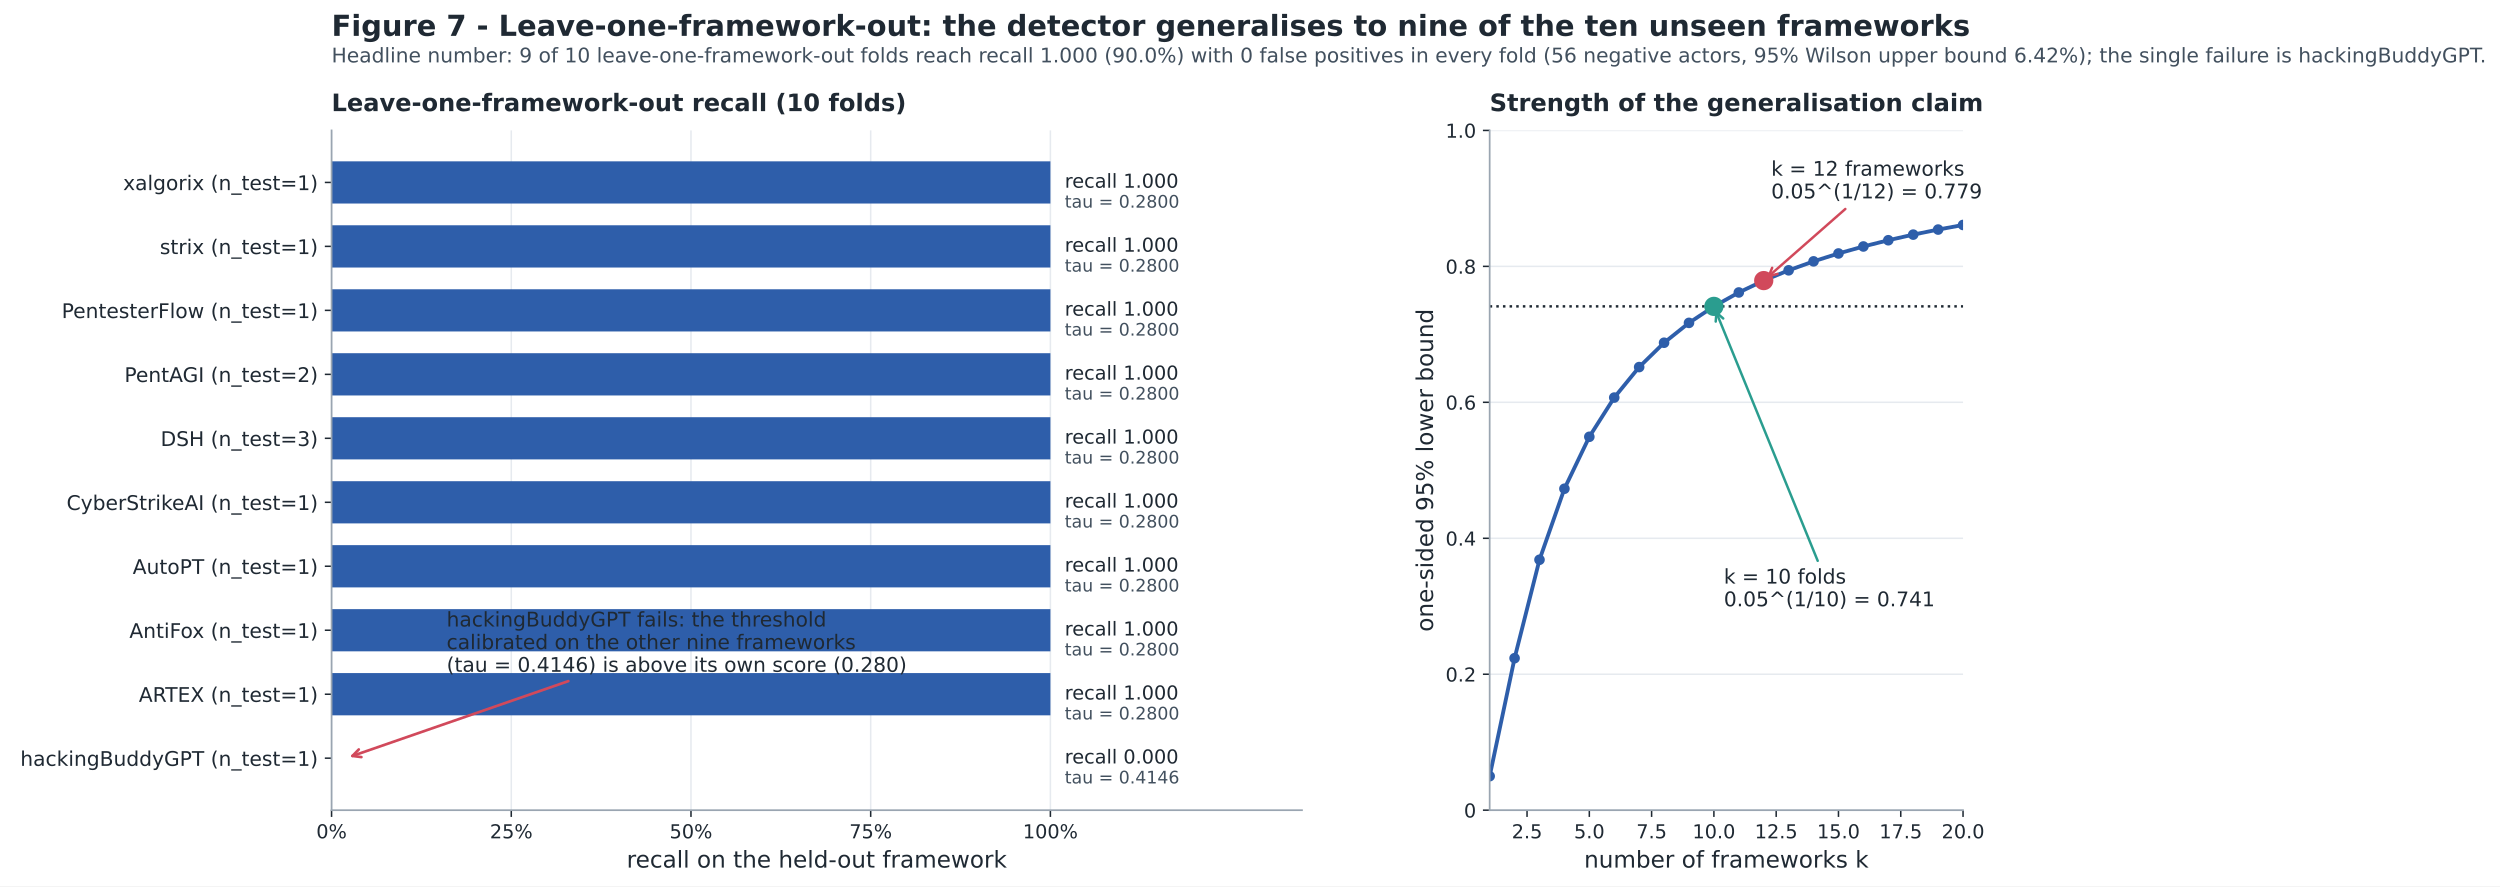
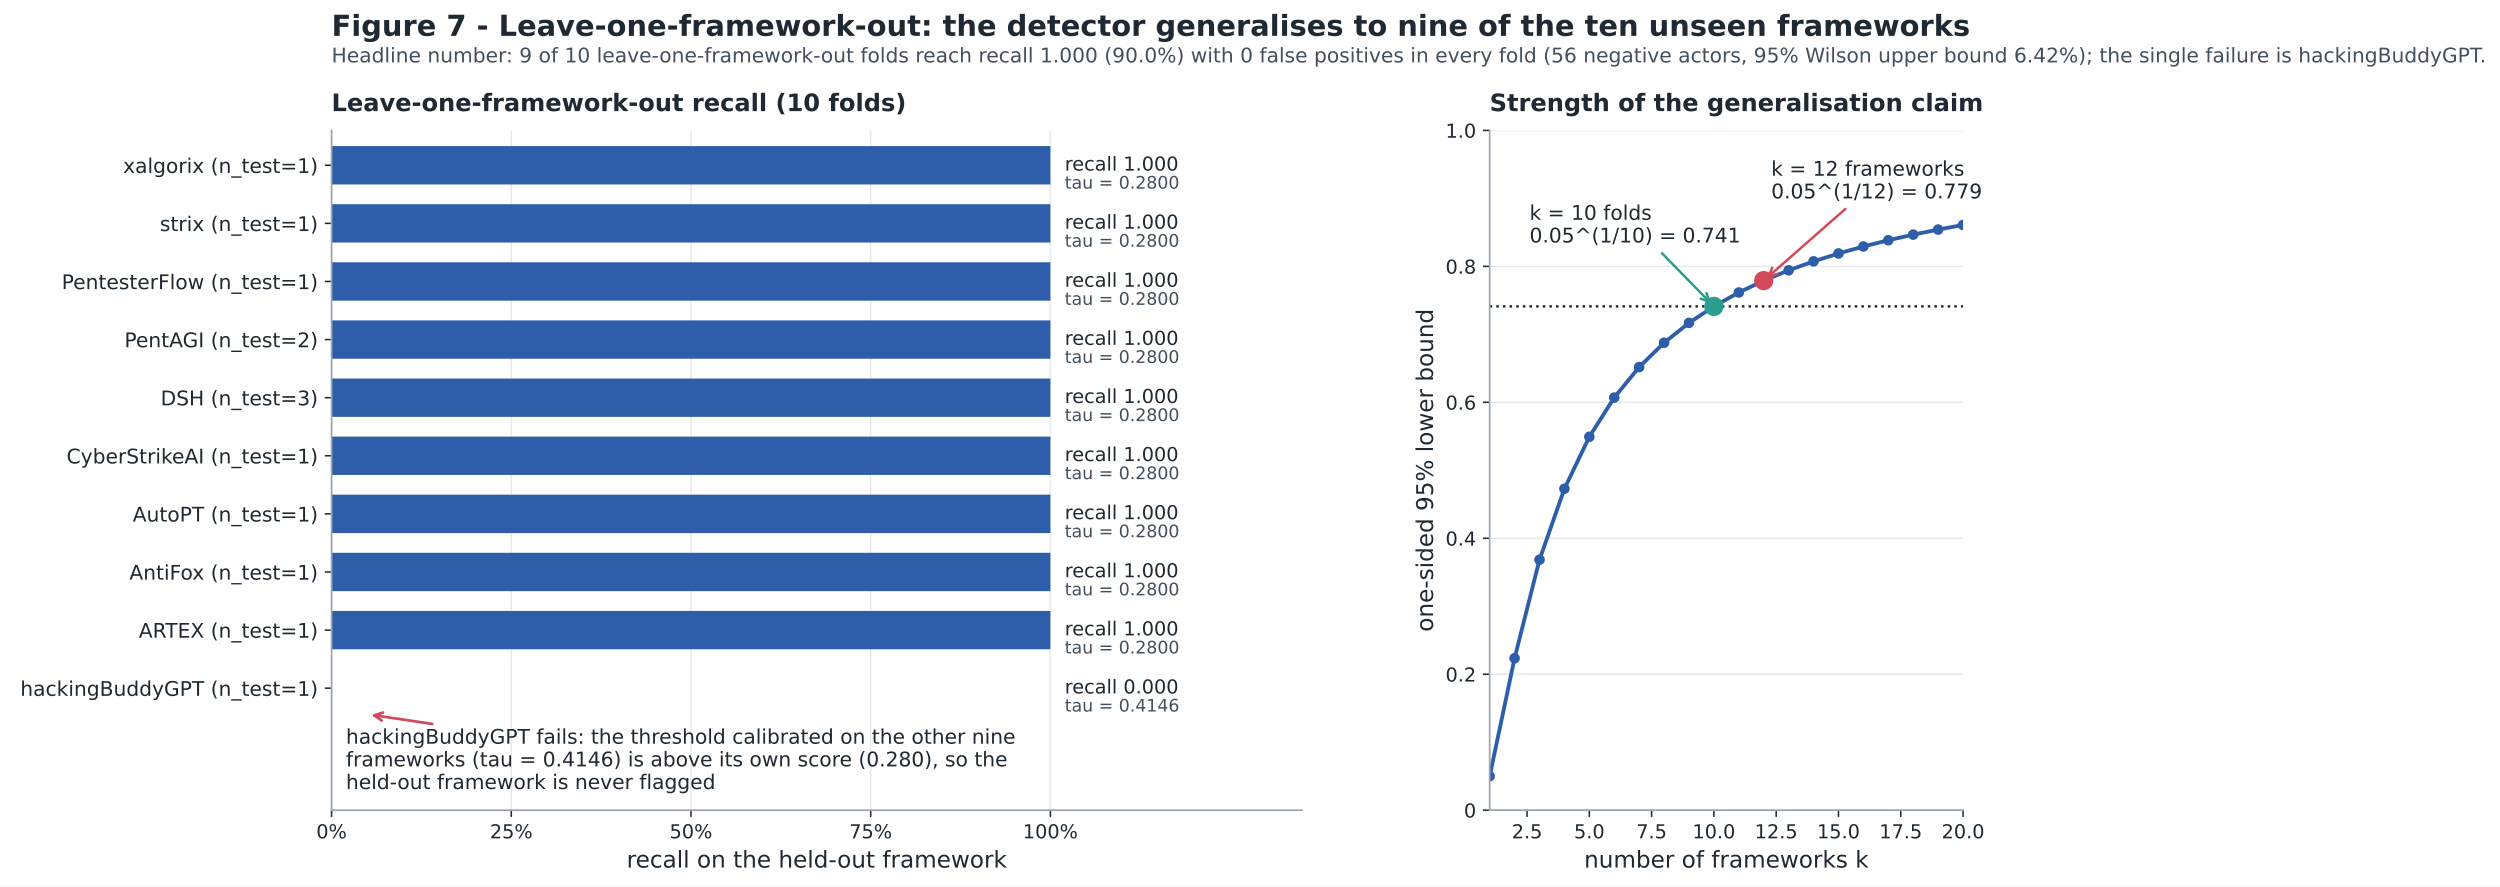
<svg xmlns="http://www.w3.org/2000/svg" xmlns:xlink="http://www.w3.org/1999/xlink" width="1297.476pt" height="459.972pt" viewBox="0 0 1297.476 459.972" version="1.1">
  <defs>
    <style type="text/css">*{stroke-linejoin: round; stroke-linecap: butt}</style>
  </defs>
  <g id="figure_1">
    <g id="patch_1">
      <path d="M 0 459.972  L 1297.476 459.972  L 1297.476 0  L 0 0  z " style="fill: #ffffff" />
    </g>
    <g id="axes_1">
      <g id="patch_2">
        <path d="M 172.079 420.48  L 675.713 420.48  L 675.713 67.68  L 172.079 67.68  z " style="fill: #ffffff" />
      </g>
      <g id="matplotlib.axis_1">
        <g id="xtick_1">
          <g id="line2d_1">
-             <path d="M 172.079 420.48  L 172.079 67.68  " clip-path="url(#p3ec1b8b5bf)" style="fill: none; stroke: #e6eaef; stroke-width: 0.8; stroke-linecap: square" />
+             <path d="M 172.079 420.48  L 172.079 67.68  " clip-path="url(#p4f3384dfcf)" style="fill: none; stroke: #e6eaef; stroke-width: 0.8; stroke-linecap: square" />
          </g>
          <g id="line2d_2">
            <defs>
-               <path id="m20773eda2f" d="M 0 0  L 0 3.5  " style="stroke: #1f2933; stroke-width: 0.8" />
+               <path id="m16e9a78584" d="M 0 0  L 0 3.5  " style="stroke: #1f2933; stroke-width: 0.8" />
            </defs>
            <g>
-               <use xlink:href="#m20773eda2f" x="172.079" y="420.48" style="fill: #1f2933; stroke: #1f2933; stroke-width: 0.8" />
+               <use xlink:href="#m16e9a78584" x="172.079" y="420.48" style="fill: #1f2933; stroke: #1f2933; stroke-width: 0.8" />
            </g>
          </g>
          <g id="text_1">
            <text style="font-size: 10px; font-family: 'DejaVu Sans'; text-anchor: middle; fill: #1f2933" x="172.079" y="435.078" transform="rotate(-0 172.079 435.0784)">0%</text>
          </g>
        </g>
        <g id="xtick_2">
          <g id="line2d_3">
-             <path d="M 265.345 420.48  L 265.345 67.68  " clip-path="url(#p3ec1b8b5bf)" style="fill: none; stroke: #e6eaef; stroke-width: 0.8; stroke-linecap: square" />
+             <path d="M 265.345 420.48  L 265.345 67.68  " clip-path="url(#p4f3384dfcf)" style="fill: none; stroke: #e6eaef; stroke-width: 0.8; stroke-linecap: square" />
          </g>
          <g id="line2d_4">
            <g>
-               <use xlink:href="#m20773eda2f" x="265.345" y="420.48" style="fill: #1f2933; stroke: #1f2933; stroke-width: 0.8" />
+               <use xlink:href="#m16e9a78584" x="265.345" y="420.48" style="fill: #1f2933; stroke: #1f2933; stroke-width: 0.8" />
            </g>
          </g>
          <g id="text_2">
            <text style="font-size: 10px; font-family: 'DejaVu Sans'; text-anchor: middle; fill: #1f2933" x="265.345" y="435.078" transform="rotate(-0 265.3446 435.0784)">25%</text>
          </g>
        </g>
        <g id="xtick_3">
          <g id="line2d_5">
-             <path d="M 358.61 420.48  L 358.61 67.68  " clip-path="url(#p3ec1b8b5bf)" style="fill: none; stroke: #e6eaef; stroke-width: 0.8; stroke-linecap: square" />
+             <path d="M 358.61 420.48  L 358.61 67.68  " clip-path="url(#p4f3384dfcf)" style="fill: none; stroke: #e6eaef; stroke-width: 0.8; stroke-linecap: square" />
          </g>
          <g id="line2d_6">
            <g>
-               <use xlink:href="#m20773eda2f" x="358.61" y="420.48" style="fill: #1f2933; stroke: #1f2933; stroke-width: 0.8" />
+               <use xlink:href="#m16e9a78584" x="358.61" y="420.48" style="fill: #1f2933; stroke: #1f2933; stroke-width: 0.8" />
            </g>
          </g>
          <g id="text_3">
            <text style="font-size: 10px; font-family: 'DejaVu Sans'; text-anchor: middle; fill: #1f2933" x="358.61" y="435.078" transform="rotate(-0 358.6102 435.0784)">50%</text>
          </g>
        </g>
        <g id="xtick_4">
          <g id="line2d_7">
-             <path d="M 451.876 420.48  L 451.876 67.68  " clip-path="url(#p3ec1b8b5bf)" style="fill: none; stroke: #e6eaef; stroke-width: 0.8; stroke-linecap: square" />
+             <path d="M 451.876 420.48  L 451.876 67.68  " clip-path="url(#p4f3384dfcf)" style="fill: none; stroke: #e6eaef; stroke-width: 0.8; stroke-linecap: square" />
          </g>
          <g id="line2d_8">
            <g>
-               <use xlink:href="#m20773eda2f" x="451.876" y="420.48" style="fill: #1f2933; stroke: #1f2933; stroke-width: 0.8" />
+               <use xlink:href="#m16e9a78584" x="451.876" y="420.48" style="fill: #1f2933; stroke: #1f2933; stroke-width: 0.8" />
            </g>
          </g>
          <g id="text_4">
            <text style="font-size: 10px; font-family: 'DejaVu Sans'; text-anchor: middle; fill: #1f2933" x="451.876" y="435.078" transform="rotate(-0 451.8759 435.0784)">75%</text>
          </g>
        </g>
        <g id="xtick_5">
          <g id="line2d_9">
-             <path d="M 545.142 420.48  L 545.142 67.68  " clip-path="url(#p3ec1b8b5bf)" style="fill: none; stroke: #e6eaef; stroke-width: 0.8; stroke-linecap: square" />
+             <path d="M 545.142 420.48  L 545.142 67.68  " clip-path="url(#p4f3384dfcf)" style="fill: none; stroke: #e6eaef; stroke-width: 0.8; stroke-linecap: square" />
          </g>
          <g id="line2d_10">
            <g>
-               <use xlink:href="#m20773eda2f" x="545.142" y="420.48" style="fill: #1f2933; stroke: #1f2933; stroke-width: 0.8" />
+               <use xlink:href="#m16e9a78584" x="545.142" y="420.48" style="fill: #1f2933; stroke: #1f2933; stroke-width: 0.8" />
            </g>
          </g>
          <g id="text_5">
            <text style="font-size: 10px; font-family: 'DejaVu Sans'; text-anchor: middle; fill: #1f2933" x="545.142" y="435.078" transform="rotate(-0 545.1415 435.0784)">100%</text>
          </g>
        </g>
        <g id="text_6">
          <text style="font-size: 12px; font-family: 'DejaVu Sans'; text-anchor: middle; fill: #1f2933" x="423.896" y="450.276" transform="rotate(-0 423.8962 450.2763)">recall on the held-out framework</text>
        </g>
      </g>
      <g id="matplotlib.axis_2">
        <g id="ytick_1">
          <g id="line2d_11">
            <defs>
-               <path id="mae032083f0" d="M 0 0  L -3.5 0  " style="stroke: #1f2933; stroke-width: 0.8" />
+               <path id="m1e8a3c9c2c" d="M 0 0  L -3.5 0  " style="stroke: #1f2933; stroke-width: 0.8" />
            </defs>
            <g>
-               <use xlink:href="#mae032083f0" x="172.079" y="393.487" style="fill: #1f2933; stroke: #1f2933; stroke-width: 0.8" />
+               <use xlink:href="#m1e8a3c9c2c" x="172.079" y="357.157" style="fill: #1f2933; stroke: #1f2933; stroke-width: 0.8" />
            </g>
          </g>
          <g id="text_7">
-             <text style="font-size: 10.5px; font-family: 'DejaVu Sans'; text-anchor: end; fill: #1f2933" x="165.079" y="397.476" transform="rotate(-0 165.079 397.4763)">hackingBuddyGPT  (n_test=1)</text>
+             <text style="font-size: 10.5px; font-family: 'DejaVu Sans'; text-anchor: end; fill: #1f2933" x="165.079" y="361.146" transform="rotate(-0 165.079 361.1461)">hackingBuddyGPT  (n_test=1)</text>
          </g>
        </g>
        <g id="ytick_2">
          <g id="line2d_12">
            <g>
-               <use xlink:href="#mae032083f0" x="172.079" y="360.286" style="fill: #1f2933; stroke: #1f2933; stroke-width: 0.8" />
+               <use xlink:href="#m1e8a3c9c2c" x="172.079" y="327.003" style="fill: #1f2933; stroke: #1f2933; stroke-width: 0.8" />
            </g>
          </g>
          <g id="text_8">
-             <text style="font-size: 10.5px; font-family: 'DejaVu Sans'; text-anchor: end; fill: #1f2933" x="165.079" y="364.269" transform="rotate(-0 165.079 364.269)">ARTEX  (n_test=1)</text>
+             <text style="font-size: 10.5px; font-family: 'DejaVu Sans'; text-anchor: end; fill: #1f2933" x="165.079" y="330.987" transform="rotate(-0 165.079 330.9865)">ARTEX  (n_test=1)</text>
          </g>
        </g>
        <g id="ytick_3">
          <g id="line2d_13">
            <g>
-               <use xlink:href="#mae032083f0" x="172.079" y="327.084" style="fill: #1f2933; stroke: #1f2933; stroke-width: 0.8" />
+               <use xlink:href="#m1e8a3c9c2c" x="172.079" y="296.849" style="fill: #1f2933; stroke: #1f2933; stroke-width: 0.8" />
            </g>
          </g>
          <g id="text_9">
-             <text style="font-size: 10.5px; font-family: 'DejaVu Sans'; text-anchor: end; fill: #1f2933" x="165.079" y="331.073" transform="rotate(-0 165.079 331.0731)">AntiFox  (n_test=1)</text>
+             <text style="font-size: 10.5px; font-family: 'DejaVu Sans'; text-anchor: end; fill: #1f2933" x="165.079" y="300.838" transform="rotate(-0 165.079 300.8384)">AntiFox  (n_test=1)</text>
          </g>
        </g>
        <g id="ytick_4">
          <g id="line2d_14">
            <g>
-               <use xlink:href="#mae032083f0" x="172.079" y="293.882" style="fill: #1f2933; stroke: #1f2933; stroke-width: 0.8" />
+               <use xlink:href="#m1e8a3c9c2c" x="172.079" y="266.695" style="fill: #1f2933; stroke: #1f2933; stroke-width: 0.8" />
            </g>
          </g>
          <g id="text_10">
-             <text style="font-size: 10.5px; font-family: 'DejaVu Sans'; text-anchor: end; fill: #1f2933" x="165.079" y="297.866" transform="rotate(-0 165.079 297.8658)">AutoPT  (n_test=1)</text>
+             <text style="font-size: 10.5px; font-family: 'DejaVu Sans'; text-anchor: end; fill: #1f2933" x="165.079" y="270.679" transform="rotate(-0 165.079 270.6788)">AutoPT  (n_test=1)</text>
          </g>
        </g>
        <g id="ytick_5">
          <g id="line2d_15">
            <g>
-               <use xlink:href="#mae032083f0" x="172.079" y="260.681" style="fill: #1f2933; stroke: #1f2933; stroke-width: 0.8" />
+               <use xlink:href="#m1e8a3c9c2c" x="172.079" y="236.542" style="fill: #1f2933; stroke: #1f2933; stroke-width: 0.8" />
            </g>
          </g>
          <g id="text_11">
-             <text style="font-size: 10.5px; font-family: 'DejaVu Sans'; text-anchor: end; fill: #1f2933" x="165.079" y="264.67" transform="rotate(-0 165.079 264.67)">CyberStrikeAI  (n_test=1)</text>
+             <text style="font-size: 10.5px; font-family: 'DejaVu Sans'; text-anchor: end; fill: #1f2933" x="165.079" y="240.531" transform="rotate(-0 165.079 240.5307)">CyberStrikeAI  (n_test=1)</text>
          </g>
        </g>
        <g id="ytick_6">
          <g id="line2d_16">
            <g>
-               <use xlink:href="#mae032083f0" x="172.079" y="227.479" style="fill: #1f2933; stroke: #1f2933; stroke-width: 0.8" />
+               <use xlink:href="#m1e8a3c9c2c" x="172.079" y="206.388" style="fill: #1f2933; stroke: #1f2933; stroke-width: 0.8" />
            </g>
          </g>
          <g id="text_12">
-             <text style="font-size: 10.5px; font-family: 'DejaVu Sans'; text-anchor: end; fill: #1f2933" x="165.079" y="231.463" transform="rotate(-0 165.079 231.4626)">DSH  (n_test=3)</text>
+             <text style="font-size: 10.5px; font-family: 'DejaVu Sans'; text-anchor: end; fill: #1f2933" x="165.079" y="210.371" transform="rotate(-0 165.079 210.3711)">DSH  (n_test=3)</text>
          </g>
        </g>
        <g id="ytick_7">
          <g id="line2d_17">
            <g>
-               <use xlink:href="#mae032083f0" x="172.079" y="194.278" style="fill: #1f2933; stroke: #1f2933; stroke-width: 0.8" />
+               <use xlink:href="#m1e8a3c9c2c" x="172.079" y="176.234" style="fill: #1f2933; stroke: #1f2933; stroke-width: 0.8" />
            </g>
          </g>
          <g id="text_13">
-             <text style="font-size: 10.5px; font-family: 'DejaVu Sans'; text-anchor: end; fill: #1f2933" x="165.079" y="198.261" transform="rotate(-0 165.079 198.2611)">PentAGI  (n_test=2)</text>
+             <text style="font-size: 10.5px; font-family: 'DejaVu Sans'; text-anchor: end; fill: #1f2933" x="165.079" y="180.217" transform="rotate(-0 165.079 180.2173)">PentAGI  (n_test=2)</text>
          </g>
        </g>
        <g id="ytick_8">
          <g id="line2d_18">
            <g>
-               <use xlink:href="#mae032083f0" x="172.079" y="161.076" style="fill: #1f2933; stroke: #1f2933; stroke-width: 0.8" />
+               <use xlink:href="#m1e8a3c9c2c" x="172.079" y="146.08" style="fill: #1f2933; stroke: #1f2933; stroke-width: 0.8" />
            </g>
          </g>
          <g id="text_14">
-             <text style="font-size: 10.5px; font-family: 'DejaVu Sans'; text-anchor: end; fill: #1f2933" x="165.079" y="165.065" transform="rotate(-0 165.079 165.0652)">PentesterFlow  (n_test=1)</text>
+             <text style="font-size: 10.5px; font-family: 'DejaVu Sans'; text-anchor: end; fill: #1f2933" x="165.079" y="150.069" transform="rotate(-0 165.079 150.0692)">PentesterFlow  (n_test=1)</text>
          </g>
        </g>
        <g id="ytick_9">
          <g id="line2d_19">
            <g>
-               <use xlink:href="#mae032083f0" x="172.079" y="127.874" style="fill: #1f2933; stroke: #1f2933; stroke-width: 0.8" />
+               <use xlink:href="#m1e8a3c9c2c" x="172.079" y="115.926" style="fill: #1f2933; stroke: #1f2933; stroke-width: 0.8" />
            </g>
          </g>
          <g id="text_15">
-             <text style="font-size: 10.5px; font-family: 'DejaVu Sans'; text-anchor: end; fill: #1f2933" x="165.079" y="131.864" transform="rotate(-0 165.079 131.8636)">strix  (n_test=1)</text>
+             <text style="font-size: 10.5px; font-family: 'DejaVu Sans'; text-anchor: end; fill: #1f2933" x="165.079" y="119.915" transform="rotate(-0 165.079 119.9153)">strix  (n_test=1)</text>
          </g>
        </g>
        <g id="ytick_10">
          <g id="line2d_20">
            <g>
-               <use xlink:href="#mae032083f0" x="172.079" y="94.673" style="fill: #1f2933; stroke: #1f2933; stroke-width: 0.8" />
+               <use xlink:href="#m1e8a3c9c2c" x="172.079" y="85.772" style="fill: #1f2933; stroke: #1f2933; stroke-width: 0.8" />
            </g>
          </g>
          <g id="text_16">
-             <text style="font-size: 10.5px; font-family: 'DejaVu Sans'; text-anchor: end; fill: #1f2933" x="165.079" y="98.662" transform="rotate(-0 165.079 98.66206)">xalgorix  (n_test=1)</text>
+             <text style="font-size: 10.5px; font-family: 'DejaVu Sans'; text-anchor: end; fill: #1f2933" x="165.079" y="89.761" transform="rotate(-0 165.079 89.76149)">xalgorix  (n_test=1)</text>
          </g>
        </g>
      </g>
      <g id="patch_3">
-         <path d="M 172.079 404.444  L 172.079 404.444  L 172.079 382.531  L 172.079 382.531  z " clip-path="url(#p3ec1b8b5bf)" style="fill: #d1495b" />
+         <path d="M 172.079 367.108  L 172.079 367.108  L 172.079 347.206  L 172.079 347.206  z " clip-path="url(#p4f3384dfcf)" style="fill: #d1495b" />
      </g>
      <g id="patch_4">
-         <path d="M 172.079 371.242  L 545.142 371.242  L 545.142 349.329  L 172.079 349.329  z " clip-path="url(#p3ec1b8b5bf)" style="fill: #2e5eaa" />
+         <path d="M 172.079 336.954  L 545.142 336.954  L 545.142 317.052  L 172.079 317.052  z " clip-path="url(#p4f3384dfcf)" style="fill: #2e5eaa" />
      </g>
      <g id="patch_5">
-         <path d="M 172.079 338.04  L 545.142 338.04  L 545.142 316.127  L 172.079 316.127  z " clip-path="url(#p3ec1b8b5bf)" style="fill: #2e5eaa" />
+         <path d="M 172.079 306.8  L 545.142 306.8  L 545.142 286.898  L 172.079 286.898  z " clip-path="url(#p4f3384dfcf)" style="fill: #2e5eaa" />
      </g>
      <g id="patch_6">
-         <path d="M 172.079 304.839  L 545.142 304.839  L 545.142 282.926  L 172.079 282.926  z " clip-path="url(#p3ec1b8b5bf)" style="fill: #2e5eaa" />
+         <path d="M 172.079 276.646  L 545.142 276.646  L 545.142 256.745  L 172.079 256.745  z " clip-path="url(#p4f3384dfcf)" style="fill: #2e5eaa" />
      </g>
      <g id="patch_7">
-         <path d="M 172.079 271.637  L 545.142 271.637  L 545.142 249.724  L 172.079 249.724  z " clip-path="url(#p3ec1b8b5bf)" style="fill: #2e5eaa" />
+         <path d="M 172.079 246.492  L 545.142 246.492  L 545.142 226.591  L 172.079 226.591  z " clip-path="url(#p4f3384dfcf)" style="fill: #2e5eaa" />
      </g>
      <g id="patch_8">
-         <path d="M 172.079 238.436  L 545.142 238.436  L 545.142 216.523  L 172.079 216.523  z " clip-path="url(#p3ec1b8b5bf)" style="fill: #2e5eaa" />
+         <path d="M 172.079 216.338  L 545.142 216.338  L 545.142 196.437  L 172.079 196.437  z " clip-path="url(#p4f3384dfcf)" style="fill: #2e5eaa" />
      </g>
      <g id="patch_9">
-         <path d="M 172.079 205.234  L 545.142 205.234  L 545.142 183.321  L 172.079 183.321  z " clip-path="url(#p3ec1b8b5bf)" style="fill: #2e5eaa" />
+         <path d="M 172.079 186.185  L 545.142 186.185  L 545.142 166.283  L 172.079 166.283  z " clip-path="url(#p4f3384dfcf)" style="fill: #2e5eaa" />
      </g>
      <g id="patch_10">
-         <path d="M 172.079 172.033  L 545.142 172.033  L 545.142 150.12  L 172.079 150.12  z " clip-path="url(#p3ec1b8b5bf)" style="fill: #2e5eaa" />
+         <path d="M 172.079 156.031  L 545.142 156.031  L 545.142 136.129  L 172.079 136.129  z " clip-path="url(#p4f3384dfcf)" style="fill: #2e5eaa" />
      </g>
      <g id="patch_11">
-         <path d="M 172.079 138.831  L 545.142 138.831  L 545.142 116.918  L 172.079 116.918  z " clip-path="url(#p3ec1b8b5bf)" style="fill: #2e5eaa" />
+         <path d="M 172.079 125.877  L 545.142 125.877  L 545.142 105.975  L 172.079 105.975  z " clip-path="url(#p4f3384dfcf)" style="fill: #2e5eaa" />
      </g>
      <g id="patch_12">
-         <path d="M 172.079 105.629  L 545.142 105.629  L 545.142 83.716  L 172.079 83.716  z " clip-path="url(#p3ec1b8b5bf)" style="fill: #2e5eaa" />
+         <path d="M 172.079 95.723  L 545.142 95.723  L 545.142 75.822  L 172.079 75.822  z " clip-path="url(#p4f3384dfcf)" style="fill: #2e5eaa" />
      </g>
      <g id="patch_13">
        <path d="M 172.079 420.48  L 172.079 67.68  " style="fill: none; stroke: #9aa5b1; stroke-width: 0.9; stroke-linejoin: miter; stroke-linecap: square" />
      </g>
      <g id="patch_14">
        <path d="M 172.079 420.48  L 675.713 420.48  " style="fill: none; stroke: #9aa5b1; stroke-width: 0.9; stroke-linejoin: miter; stroke-linecap: square" />
      </g>
      <g id="text_17">
-         <text style="font-size: 10px; font-family: 'DejaVu Sans'; text-anchor: start; fill: #1f2933" x="552.603" y="396.246" transform="rotate(-0 552.6028 396.2465)">recall 0.000</text>
+         <text style="font-size: 10px; font-family: 'DejaVu Sans'; text-anchor: start; fill: #1f2933" x="552.603" y="359.916" transform="rotate(-0 552.6028 359.9163)">recall 0.000</text>
      </g>
      <g id="text_18">
-         <text style="font-size: 9px; font-family: 'DejaVu Sans'; text-anchor: start; fill: #42505e" x="552.603" y="406.595" transform="rotate(-0 552.6028 406.5951)">tau = 0.4146</text>
+         <text style="font-size: 9px; font-family: 'DejaVu Sans'; text-anchor: start; fill: #42505e" x="552.603" y="369.29" transform="rotate(-0 552.6028 369.2896)">tau = 0.4146</text>
      </g>
      <g id="text_19">
-         <text style="font-size: 10px; font-family: 'DejaVu Sans'; text-anchor: start; fill: #1f2933" x="552.603" y="363.045" transform="rotate(-0 552.6028 363.0449)">recall 1.000</text>
+         <text style="font-size: 10px; font-family: 'DejaVu Sans'; text-anchor: start; fill: #1f2933" x="552.603" y="329.762" transform="rotate(-0 552.6028 329.7625)">recall 1.000</text>
      </g>
      <g id="text_20">
-         <text style="font-size: 9px; font-family: 'DejaVu Sans'; text-anchor: start; fill: #42505e" x="552.603" y="373.393" transform="rotate(-0 552.6028 373.3935)">tau = 0.2800</text>
+         <text style="font-size: 9px; font-family: 'DejaVu Sans'; text-anchor: start; fill: #42505e" x="552.603" y="339.136" transform="rotate(-0 552.6028 339.1357)">tau = 0.2800</text>
      </g>
      <g id="text_21">
-         <text style="font-size: 10px; font-family: 'DejaVu Sans'; text-anchor: start; fill: #1f2933" x="552.603" y="329.843" transform="rotate(-0 552.6028 329.8433)">recall 1.000</text>
+         <text style="font-size: 10px; font-family: 'DejaVu Sans'; text-anchor: start; fill: #1f2933" x="552.603" y="299.609" transform="rotate(-0 552.6028 299.6086)">recall 1.000</text>
      </g>
      <g id="text_22">
-         <text style="font-size: 9px; font-family: 'DejaVu Sans'; text-anchor: start; fill: #42505e" x="552.603" y="340.192" transform="rotate(-0 552.6028 340.1919)">tau = 0.2800</text>
+         <text style="font-size: 9px; font-family: 'DejaVu Sans'; text-anchor: start; fill: #42505e" x="552.603" y="308.982" transform="rotate(-0 552.6028 308.9819)">tau = 0.2800</text>
      </g>
      <g id="text_23">
-         <text style="font-size: 10px; font-family: 'DejaVu Sans'; text-anchor: start; fill: #1f2933" x="552.603" y="296.642" transform="rotate(-0 552.6028 296.6417)">recall 1.000</text>
+         <text style="font-size: 10px; font-family: 'DejaVu Sans'; text-anchor: start; fill: #1f2933" x="552.603" y="269.455" transform="rotate(-0 552.6028 269.4548)">recall 1.000</text>
      </g>
      <g id="text_24">
-         <text style="font-size: 9px; font-family: 'DejaVu Sans'; text-anchor: start; fill: #42505e" x="552.603" y="306.99" transform="rotate(-0 552.6028 306.9903)">tau = 0.2800</text>
+         <text style="font-size: 9px; font-family: 'DejaVu Sans'; text-anchor: start; fill: #42505e" x="552.603" y="278.828" transform="rotate(-0 552.6028 278.8281)">tau = 0.2800</text>
      </g>
      <g id="text_25">
-         <text style="font-size: 10px; font-family: 'DejaVu Sans'; text-anchor: start; fill: #1f2933" x="552.603" y="263.44" transform="rotate(-0 552.6028 263.4402)">recall 1.000</text>
+         <text style="font-size: 10px; font-family: 'DejaVu Sans'; text-anchor: start; fill: #1f2933" x="552.603" y="239.301" transform="rotate(-0 552.6028 239.3009)">recall 1.000</text>
      </g>
      <g id="text_26">
-         <text style="font-size: 9px; font-family: 'DejaVu Sans'; text-anchor: start; fill: #42505e" x="552.603" y="273.789" transform="rotate(-0 552.6028 273.7887)">tau = 0.2800</text>
+         <text style="font-size: 9px; font-family: 'DejaVu Sans'; text-anchor: start; fill: #42505e" x="552.603" y="248.674" transform="rotate(-0 552.6028 248.6742)">tau = 0.2800</text>
      </g>
      <g id="text_27">
-         <text style="font-size: 10px; font-family: 'DejaVu Sans'; text-anchor: start; fill: #1f2933" x="552.603" y="230.239" transform="rotate(-0 552.6028 230.2386)">recall 1.000</text>
+         <text style="font-size: 10px; font-family: 'DejaVu Sans'; text-anchor: start; fill: #1f2933" x="552.603" y="209.147" transform="rotate(-0 552.6028 209.1471)">recall 1.000</text>
      </g>
      <g id="text_28">
-         <text style="font-size: 9px; font-family: 'DejaVu Sans'; text-anchor: start; fill: #42505e" x="552.603" y="240.587" transform="rotate(-0 552.6028 240.5872)">tau = 0.2800</text>
+         <text style="font-size: 9px; font-family: 'DejaVu Sans'; text-anchor: start; fill: #42505e" x="552.603" y="218.52" transform="rotate(-0 552.6028 218.5204)">tau = 0.2800</text>
      </g>
      <g id="text_29">
-         <text style="font-size: 10px; font-family: 'DejaVu Sans'; text-anchor: start; fill: #1f2933" x="552.603" y="197.037" transform="rotate(-0 552.6028 197.037)">recall 1.000</text>
+         <text style="font-size: 10px; font-family: 'DejaVu Sans'; text-anchor: start; fill: #1f2933" x="552.603" y="178.993" transform="rotate(-0 552.6028 178.9932)">recall 1.000</text>
      </g>
      <g id="text_30">
-         <text style="font-size: 9px; font-family: 'DejaVu Sans'; text-anchor: start; fill: #42505e" x="552.603" y="207.386" transform="rotate(-0 552.6028 207.3856)">tau = 0.2800</text>
+         <text style="font-size: 9px; font-family: 'DejaVu Sans'; text-anchor: start; fill: #42505e" x="552.603" y="188.367" transform="rotate(-0 552.6028 188.3665)">tau = 0.2800</text>
      </g>
      <g id="text_31">
-         <text style="font-size: 10px; font-family: 'DejaVu Sans'; text-anchor: start; fill: #1f2933" x="552.603" y="163.835" transform="rotate(-0 552.6028 163.8354)">recall 1.000</text>
+         <text style="font-size: 10px; font-family: 'DejaVu Sans'; text-anchor: start; fill: #1f2933" x="552.603" y="148.839" transform="rotate(-0 552.6028 148.8394)">recall 1.000</text>
      </g>
      <g id="text_32">
-         <text style="font-size: 9px; font-family: 'DejaVu Sans'; text-anchor: start; fill: #42505e" x="552.603" y="174.184" transform="rotate(-0 552.6028 174.184)">tau = 0.2800</text>
+         <text style="font-size: 9px; font-family: 'DejaVu Sans'; text-anchor: start; fill: #42505e" x="552.603" y="158.213" transform="rotate(-0 552.6028 158.2127)">tau = 0.2800</text>
      </g>
      <g id="text_33">
-         <text style="font-size: 10px; font-family: 'DejaVu Sans'; text-anchor: start; fill: #1f2933" x="552.603" y="130.634" transform="rotate(-0 552.6028 130.6338)">recall 1.000</text>
+         <text style="font-size: 10px; font-family: 'DejaVu Sans'; text-anchor: start; fill: #1f2933" x="552.603" y="118.686" transform="rotate(-0 552.6028 118.6855)">recall 1.000</text>
      </g>
      <g id="text_34">
-         <text style="font-size: 9px; font-family: 'DejaVu Sans'; text-anchor: start; fill: #42505e" x="552.603" y="140.982" transform="rotate(-0 552.6028 140.9824)">tau = 0.2800</text>
+         <text style="font-size: 9px; font-family: 'DejaVu Sans'; text-anchor: start; fill: #42505e" x="552.603" y="128.059" transform="rotate(-0 552.6028 128.0588)">tau = 0.2800</text>
      </g>
      <g id="text_35">
-         <text style="font-size: 10px; font-family: 'DejaVu Sans'; text-anchor: start; fill: #1f2933" x="552.603" y="97.432" transform="rotate(-0 552.6028 97.43226)">recall 1.000</text>
+         <text style="font-size: 10px; font-family: 'DejaVu Sans'; text-anchor: start; fill: #1f2933" x="552.603" y="88.532" transform="rotate(-0 552.6028 88.53168)">recall 1.000</text>
      </g>
      <g id="text_36">
-         <text style="font-size: 9px; font-family: 'DejaVu Sans'; text-anchor: start; fill: #42505e" x="552.603" y="107.781" transform="rotate(-0 552.6028 107.7808)">tau = 0.2800</text>
+         <text style="font-size: 9px; font-family: 'DejaVu Sans'; text-anchor: start; fill: #42505e" x="552.603" y="97.905" transform="rotate(-0 552.6028 97.90498)">tau = 0.2800</text>
      </g>
      <g id="patch_15">
-         <path d="M 294.941 353.502  Q 238.186 373.167 182.91 392.319  " style="fill: none; stroke: #d1495b; stroke-width: 1.4; stroke-linecap: round" />
-         <path d="M 187.566 392.929  L 182.91 392.319  L 186.191 388.96  " style="fill: none; stroke: #d1495b; stroke-width: 1.4; stroke-linecap: round" />
+         <path d="M 224.364 375.717  Q 208.535 373.368 194.255 371.249  " style="fill: none; stroke: #d1495b; stroke-width: 1.4; stroke-linecap: round" />
+         <path d="M 198.101 373.943  L 194.255 371.249  L 198.718 369.788  " style="fill: none; stroke: #d1495b; stroke-width: 1.4; stroke-linecap: round" />
      </g>
      <g id="text_37">
-         <text style="font-size: 10.5px; font-family: 'DejaVu Sans'; fill: #1f2933" transform="translate(231.769 325.1496)">hackingBuddyGPT fails: the threshold</text>
-         <text style="font-size: 10.5px; font-family: 'DejaVu Sans'; fill: #1f2933" transform="translate(231.769 336.9073)">calibrated on the other nine frameworks</text>
-         <text style="font-size: 10.5px; font-family: 'DejaVu Sans'; fill: #1f2933" transform="translate(231.769 348.665)">(tau = 0.4146) is above its own score (0.280)</text>
+         <text style="font-size: 10.5px; font-family: 'DejaVu Sans'; fill: #1f2933" transform="translate(179.5402 385.9889)">hackingBuddyGPT fails: the threshold calibrated on the other nine</text>
+         <text style="font-size: 10.5px; font-family: 'DejaVu Sans'; fill: #1f2933" transform="translate(179.5402 397.7466)">frameworks (tau = 0.4146) is above its own score (0.280), so the</text>
+         <text style="font-size: 10.5px; font-family: 'DejaVu Sans'; fill: #1f2933" transform="translate(179.5402 409.5043)">held-out framework is never flagged</text>
      </g>
      <g id="text_38">
        <text style="font-weight: 700; font-size: 12.5px; font-family: 'DejaVu Sans'; text-anchor: start; fill: #1f2933" x="172.079" y="57.68" transform="rotate(-0 172.079 57.68)">Leave-one-framework-out recall (10 folds)</text>
      </g>
    </g>
    <g id="axes_2">
      <g id="patch_16">
        <path d="M 773.124 420.48  L 1018.799 420.48  L 1018.799 67.68  L 773.124 67.68  z " style="fill: #ffffff" />
      </g>
      <g id="matplotlib.axis_3">
        <g id="xtick_6">
          <g id="line2d_21">
            <g>
-               <use xlink:href="#m20773eda2f" x="792.519" y="420.48" style="fill: #1f2933; stroke: #1f2933; stroke-width: 0.8" />
+               <use xlink:href="#m16e9a78584" x="792.519" y="420.48" style="fill: #1f2933; stroke: #1f2933; stroke-width: 0.8" />
            </g>
          </g>
          <g id="text_39">
            <text style="font-size: 10px; font-family: 'DejaVu Sans'; text-anchor: middle; fill: #1f2933" x="792.519" y="435.078" transform="rotate(-0 792.5191 435.0784)">2.5</text>
          </g>
        </g>
        <g id="xtick_7">
          <g id="line2d_22">
            <g>
-               <use xlink:href="#m20773eda2f" x="824.845" y="420.48" style="fill: #1f2933; stroke: #1f2933; stroke-width: 0.8" />
+               <use xlink:href="#m16e9a78584" x="824.845" y="420.48" style="fill: #1f2933; stroke: #1f2933; stroke-width: 0.8" />
            </g>
          </g>
          <g id="text_40">
            <text style="font-size: 10px; font-family: 'DejaVu Sans'; text-anchor: middle; fill: #1f2933" x="824.845" y="435.078" transform="rotate(-0 824.8448 435.0784)">5.0</text>
          </g>
        </g>
        <g id="xtick_8">
          <g id="line2d_23">
            <g>
-               <use xlink:href="#m20773eda2f" x="857.17" y="420.48" style="fill: #1f2933; stroke: #1f2933; stroke-width: 0.8" />
+               <use xlink:href="#m16e9a78584" x="857.17" y="420.48" style="fill: #1f2933; stroke: #1f2933; stroke-width: 0.8" />
            </g>
          </g>
          <g id="text_41">
            <text style="font-size: 10px; font-family: 'DejaVu Sans'; text-anchor: middle; fill: #1f2933" x="857.17" y="435.078" transform="rotate(-0 857.1705 435.0784)">7.5</text>
          </g>
        </g>
        <g id="xtick_9">
          <g id="line2d_24">
            <g>
-               <use xlink:href="#m20773eda2f" x="889.496" y="420.48" style="fill: #1f2933; stroke: #1f2933; stroke-width: 0.8" />
+               <use xlink:href="#m16e9a78584" x="889.496" y="420.48" style="fill: #1f2933; stroke: #1f2933; stroke-width: 0.8" />
            </g>
          </g>
          <g id="text_42">
            <text style="font-size: 10px; font-family: 'DejaVu Sans'; text-anchor: middle; fill: #1f2933" x="889.496" y="435.078" transform="rotate(-0 889.4962 435.0784)">10.0</text>
          </g>
        </g>
        <g id="xtick_10">
          <g id="line2d_25">
            <g>
-               <use xlink:href="#m20773eda2f" x="921.822" y="420.48" style="fill: #1f2933; stroke: #1f2933; stroke-width: 0.8" />
+               <use xlink:href="#m16e9a78584" x="921.822" y="420.48" style="fill: #1f2933; stroke: #1f2933; stroke-width: 0.8" />
            </g>
          </g>
          <g id="text_43">
            <text style="font-size: 10px; font-family: 'DejaVu Sans'; text-anchor: middle; fill: #1f2933" x="921.822" y="435.078" transform="rotate(-0 921.8219 435.0784)">12.5</text>
          </g>
        </g>
        <g id="xtick_11">
          <g id="line2d_26">
            <g>
-               <use xlink:href="#m20773eda2f" x="954.148" y="420.48" style="fill: #1f2933; stroke: #1f2933; stroke-width: 0.8" />
+               <use xlink:href="#m16e9a78584" x="954.148" y="420.48" style="fill: #1f2933; stroke: #1f2933; stroke-width: 0.8" />
            </g>
          </g>
          <g id="text_44">
            <text style="font-size: 10px; font-family: 'DejaVu Sans'; text-anchor: middle; fill: #1f2933" x="954.148" y="435.078" transform="rotate(-0 954.1476 435.0784)">15.0</text>
          </g>
        </g>
        <g id="xtick_12">
          <g id="line2d_27">
            <g>
-               <use xlink:href="#m20773eda2f" x="986.473" y="420.48" style="fill: #1f2933; stroke: #1f2933; stroke-width: 0.8" />
+               <use xlink:href="#m16e9a78584" x="986.473" y="420.48" style="fill: #1f2933; stroke: #1f2933; stroke-width: 0.8" />
            </g>
          </g>
          <g id="text_45">
            <text style="font-size: 10px; font-family: 'DejaVu Sans'; text-anchor: middle; fill: #1f2933" x="986.473" y="435.078" transform="rotate(-0 986.4733 435.0784)">17.5</text>
          </g>
        </g>
        <g id="xtick_13">
          <g id="line2d_28">
            <g>
-               <use xlink:href="#m20773eda2f" x="1018.799" y="420.48" style="fill: #1f2933; stroke: #1f2933; stroke-width: 0.8" />
+               <use xlink:href="#m16e9a78584" x="1018.799" y="420.48" style="fill: #1f2933; stroke: #1f2933; stroke-width: 0.8" />
            </g>
          </g>
          <g id="text_46">
            <text style="font-size: 10px; font-family: 'DejaVu Sans'; text-anchor: middle; fill: #1f2933" x="1018.799" y="435.078" transform="rotate(-0 1018.799 435.0784)">20.0</text>
          </g>
        </g>
        <g id="text_47">
          <text style="font-size: 12px; font-family: 'DejaVu Sans'; text-anchor: middle; fill: #1f2933" x="895.961" y="450.276" transform="rotate(-0 895.9613 450.2763)">number of frameworks k</text>
        </g>
      </g>
      <g id="matplotlib.axis_4">
        <g id="ytick_11">
          <g id="line2d_29">
-             <path d="M 773.124 420.48  L 1018.799 420.48  " clip-path="url(#pd49d98c9ac)" style="fill: none; stroke: #e6eaef; stroke-width: 0.8; stroke-linecap: square" />
+             <path d="M 773.124 420.48  L 1018.799 420.48  " clip-path="url(#p7af183ed32)" style="fill: none; stroke: #e6eaef; stroke-width: 0.8; stroke-linecap: square" />
          </g>
          <g id="line2d_30">
            <g>
-               <use xlink:href="#mae032083f0" x="773.124" y="420.48" style="fill: #1f2933; stroke: #1f2933; stroke-width: 0.8" />
+               <use xlink:href="#m1e8a3c9c2c" x="773.124" y="420.48" style="fill: #1f2933; stroke: #1f2933; stroke-width: 0.8" />
            </g>
          </g>
          <g id="text_48">
            <text style="font-size: 10px; font-family: 'DejaVu Sans'; text-anchor: end; fill: #1f2933" x="766.124" y="424.279" transform="rotate(-0 766.1237 424.2792)">0</text>
          </g>
        </g>
        <g id="ytick_12">
          <g id="line2d_31">
-             <path d="M 773.124 349.92  L 1018.799 349.92  " clip-path="url(#pd49d98c9ac)" style="fill: none; stroke: #e6eaef; stroke-width: 0.8; stroke-linecap: square" />
+             <path d="M 773.124 349.92  L 1018.799 349.92  " clip-path="url(#p7af183ed32)" style="fill: none; stroke: #e6eaef; stroke-width: 0.8; stroke-linecap: square" />
          </g>
          <g id="line2d_32">
            <g>
-               <use xlink:href="#mae032083f0" x="773.124" y="349.92" style="fill: #1f2933; stroke: #1f2933; stroke-width: 0.8" />
+               <use xlink:href="#m1e8a3c9c2c" x="773.124" y="349.92" style="fill: #1f2933; stroke: #1f2933; stroke-width: 0.8" />
            </g>
          </g>
          <g id="text_49">
            <text style="font-size: 10px; font-family: 'DejaVu Sans'; text-anchor: end; fill: #1f2933" x="766.124" y="353.719" transform="rotate(-0 766.1237 353.7192)">0.2</text>
          </g>
        </g>
        <g id="ytick_13">
          <g id="line2d_33">
-             <path d="M 773.124 279.36  L 1018.799 279.36  " clip-path="url(#pd49d98c9ac)" style="fill: none; stroke: #e6eaef; stroke-width: 0.8; stroke-linecap: square" />
+             <path d="M 773.124 279.36  L 1018.799 279.36  " clip-path="url(#p7af183ed32)" style="fill: none; stroke: #e6eaef; stroke-width: 0.8; stroke-linecap: square" />
          </g>
          <g id="line2d_34">
            <g>
-               <use xlink:href="#mae032083f0" x="773.124" y="279.36" style="fill: #1f2933; stroke: #1f2933; stroke-width: 0.8" />
+               <use xlink:href="#m1e8a3c9c2c" x="773.124" y="279.36" style="fill: #1f2933; stroke: #1f2933; stroke-width: 0.8" />
            </g>
          </g>
          <g id="text_50">
            <text style="font-size: 10px; font-family: 'DejaVu Sans'; text-anchor: end; fill: #1f2933" x="766.124" y="283.159" transform="rotate(-0 766.1237 283.1592)">0.4</text>
          </g>
        </g>
        <g id="ytick_14">
          <g id="line2d_35">
-             <path d="M 773.124 208.8  L 1018.799 208.8  " clip-path="url(#pd49d98c9ac)" style="fill: none; stroke: #e6eaef; stroke-width: 0.8; stroke-linecap: square" />
+             <path d="M 773.124 208.8  L 1018.799 208.8  " clip-path="url(#p7af183ed32)" style="fill: none; stroke: #e6eaef; stroke-width: 0.8; stroke-linecap: square" />
          </g>
          <g id="line2d_36">
            <g>
-               <use xlink:href="#mae032083f0" x="773.124" y="208.8" style="fill: #1f2933; stroke: #1f2933; stroke-width: 0.8" />
+               <use xlink:href="#m1e8a3c9c2c" x="773.124" y="208.8" style="fill: #1f2933; stroke: #1f2933; stroke-width: 0.8" />
            </g>
          </g>
          <g id="text_51">
            <text style="font-size: 10px; font-family: 'DejaVu Sans'; text-anchor: end; fill: #1f2933" x="766.124" y="212.599" transform="rotate(-0 766.1237 212.5992)">0.6</text>
          </g>
        </g>
        <g id="ytick_15">
          <g id="line2d_37">
-             <path d="M 773.124 138.24  L 1018.799 138.24  " clip-path="url(#pd49d98c9ac)" style="fill: none; stroke: #e6eaef; stroke-width: 0.8; stroke-linecap: square" />
+             <path d="M 773.124 138.24  L 1018.799 138.24  " clip-path="url(#p7af183ed32)" style="fill: none; stroke: #e6eaef; stroke-width: 0.8; stroke-linecap: square" />
          </g>
          <g id="line2d_38">
            <g>
-               <use xlink:href="#mae032083f0" x="773.124" y="138.24" style="fill: #1f2933; stroke: #1f2933; stroke-width: 0.8" />
+               <use xlink:href="#m1e8a3c9c2c" x="773.124" y="138.24" style="fill: #1f2933; stroke: #1f2933; stroke-width: 0.8" />
            </g>
          </g>
          <g id="text_52">
            <text style="font-size: 10px; font-family: 'DejaVu Sans'; text-anchor: end; fill: #1f2933" x="766.124" y="142.039" transform="rotate(-0 766.1237 142.0392)">0.8</text>
          </g>
        </g>
        <g id="ytick_16">
          <g id="line2d_39">
-             <path d="M 773.124 67.68  L 1018.799 67.68  " clip-path="url(#pd49d98c9ac)" style="fill: none; stroke: #e6eaef; stroke-width: 0.8; stroke-linecap: square" />
+             <path d="M 773.124 67.68  L 1018.799 67.68  " clip-path="url(#p7af183ed32)" style="fill: none; stroke: #e6eaef; stroke-width: 0.8; stroke-linecap: square" />
          </g>
          <g id="line2d_40">
            <g>
-               <use xlink:href="#mae032083f0" x="773.124" y="67.68" style="fill: #1f2933; stroke: #1f2933; stroke-width: 0.8" />
+               <use xlink:href="#m1e8a3c9c2c" x="773.124" y="67.68" style="fill: #1f2933; stroke: #1f2933; stroke-width: 0.8" />
            </g>
          </g>
          <g id="text_53">
            <text style="font-size: 10px; font-family: 'DejaVu Sans'; text-anchor: end; fill: #1f2933" x="766.124" y="71.479" transform="rotate(-0 766.1237 71.47922)">1.0</text>
          </g>
        </g>
        <g id="text_54">
          <text style="font-size: 12px; font-family: 'DejaVu Sans'; text-anchor: middle; fill: #1f2933" x="743.725" y="244.08" transform="rotate(-90 743.7249 244.08)">one-sided 95% lower bound</text>
        </g>
      </g>
      <g id="line2d_41">
-         <path d="M 773.124 402.84  L 786.054 341.592  L 798.984 290.507  L 811.915 253.651  L 824.845 226.694  L 837.775 206.344  L 850.705 190.512  L 863.636 177.875  L 876.566 167.568  L 889.496 159.008  L 902.426 151.789  L 915.357 145.621  L 928.287 140.292  L 941.217 135.642  L 954.148 131.55  L 967.078 127.921  L 980.008 124.681  L 992.938 121.77  L 1005.869 119.142  L 1018.799 116.757  " clip-path="url(#pd49d98c9ac)" style="fill: none; stroke: #2e5eaa; stroke-width: 2; stroke-linecap: square" />
+         <path d="M 773.124 402.84  L 786.054 341.592  L 798.984 290.507  L 811.915 253.651  L 824.845 226.694  L 837.775 206.344  L 850.705 190.512  L 863.636 177.875  L 876.566 167.568  L 889.496 159.008  L 902.426 151.789  L 915.357 145.621  L 928.287 140.292  L 941.217 135.642  L 954.148 131.55  L 967.078 127.921  L 980.008 124.681  L 992.938 121.77  L 1005.869 119.142  L 1018.799 116.757  " clip-path="url(#p7af183ed32)" style="fill: none; stroke: #2e5eaa; stroke-width: 2; stroke-linecap: square" />
        <defs>
-           <path id="m05db695823" d="M 0 2.25  C 0.597 2.25 1.169 2.013 1.591 1.591  C 2.013 1.169 2.25 0.597 2.25 0  C 2.25 -0.597 2.013 -1.169 1.591 -1.591  C 1.169 -2.013 0.597 -2.25 0 -2.25  C -0.597 -2.25 -1.169 -2.013 -1.591 -1.591  C -2.013 -1.169 -2.25 -0.597 -2.25 0  C -2.25 0.597 -2.013 1.169 -1.591 1.591  C -1.169 2.013 -0.597 2.25 0 2.25  z " style="stroke: #2e5eaa" />
+           <path id="m9c63bad13e" d="M 0 2.25  C 0.597 2.25 1.169 2.013 1.591 1.591  C 2.013 1.169 2.25 0.597 2.25 0  C 2.25 -0.597 2.013 -1.169 1.591 -1.591  C 1.169 -2.013 0.597 -2.25 0 -2.25  C -0.597 -2.25 -1.169 -2.013 -1.591 -1.591  C -2.013 -1.169 -2.25 -0.597 -2.25 0  C -2.25 0.597 -2.013 1.169 -1.591 1.591  C -1.169 2.013 -0.597 2.25 0 2.25  z " style="stroke: #2e5eaa" />
        </defs>
-         <g clip-path="url(#pd49d98c9ac)">
-           <use xlink:href="#m05db695823" x="773.124" y="402.84" style="fill: #2e5eaa; stroke: #2e5eaa" />
-           <use xlink:href="#m05db695823" x="786.054" y="341.592" style="fill: #2e5eaa; stroke: #2e5eaa" />
-           <use xlink:href="#m05db695823" x="798.984" y="290.507" style="fill: #2e5eaa; stroke: #2e5eaa" />
-           <use xlink:href="#m05db695823" x="811.915" y="253.651" style="fill: #2e5eaa; stroke: #2e5eaa" />
-           <use xlink:href="#m05db695823" x="824.845" y="226.694" style="fill: #2e5eaa; stroke: #2e5eaa" />
-           <use xlink:href="#m05db695823" x="837.775" y="206.344" style="fill: #2e5eaa; stroke: #2e5eaa" />
-           <use xlink:href="#m05db695823" x="850.705" y="190.512" style="fill: #2e5eaa; stroke: #2e5eaa" />
-           <use xlink:href="#m05db695823" x="863.636" y="177.875" style="fill: #2e5eaa; stroke: #2e5eaa" />
-           <use xlink:href="#m05db695823" x="876.566" y="167.568" style="fill: #2e5eaa; stroke: #2e5eaa" />
-           <use xlink:href="#m05db695823" x="889.496" y="159.008" style="fill: #2e5eaa; stroke: #2e5eaa" />
-           <use xlink:href="#m05db695823" x="902.426" y="151.789" style="fill: #2e5eaa; stroke: #2e5eaa" />
-           <use xlink:href="#m05db695823" x="915.357" y="145.621" style="fill: #2e5eaa; stroke: #2e5eaa" />
-           <use xlink:href="#m05db695823" x="928.287" y="140.292" style="fill: #2e5eaa; stroke: #2e5eaa" />
-           <use xlink:href="#m05db695823" x="941.217" y="135.642" style="fill: #2e5eaa; stroke: #2e5eaa" />
-           <use xlink:href="#m05db695823" x="954.148" y="131.55" style="fill: #2e5eaa; stroke: #2e5eaa" />
-           <use xlink:href="#m05db695823" x="967.078" y="127.921" style="fill: #2e5eaa; stroke: #2e5eaa" />
-           <use xlink:href="#m05db695823" x="980.008" y="124.681" style="fill: #2e5eaa; stroke: #2e5eaa" />
-           <use xlink:href="#m05db695823" x="992.938" y="121.77" style="fill: #2e5eaa; stroke: #2e5eaa" />
-           <use xlink:href="#m05db695823" x="1005.869" y="119.142" style="fill: #2e5eaa; stroke: #2e5eaa" />
-           <use xlink:href="#m05db695823" x="1018.799" y="116.757" style="fill: #2e5eaa; stroke: #2e5eaa" />
+         <g clip-path="url(#p7af183ed32)">
+           <use xlink:href="#m9c63bad13e" x="773.124" y="402.84" style="fill: #2e5eaa; stroke: #2e5eaa" />
+           <use xlink:href="#m9c63bad13e" x="786.054" y="341.592" style="fill: #2e5eaa; stroke: #2e5eaa" />
+           <use xlink:href="#m9c63bad13e" x="798.984" y="290.507" style="fill: #2e5eaa; stroke: #2e5eaa" />
+           <use xlink:href="#m9c63bad13e" x="811.915" y="253.651" style="fill: #2e5eaa; stroke: #2e5eaa" />
+           <use xlink:href="#m9c63bad13e" x="824.845" y="226.694" style="fill: #2e5eaa; stroke: #2e5eaa" />
+           <use xlink:href="#m9c63bad13e" x="837.775" y="206.344" style="fill: #2e5eaa; stroke: #2e5eaa" />
+           <use xlink:href="#m9c63bad13e" x="850.705" y="190.512" style="fill: #2e5eaa; stroke: #2e5eaa" />
+           <use xlink:href="#m9c63bad13e" x="863.636" y="177.875" style="fill: #2e5eaa; stroke: #2e5eaa" />
+           <use xlink:href="#m9c63bad13e" x="876.566" y="167.568" style="fill: #2e5eaa; stroke: #2e5eaa" />
+           <use xlink:href="#m9c63bad13e" x="889.496" y="159.008" style="fill: #2e5eaa; stroke: #2e5eaa" />
+           <use xlink:href="#m9c63bad13e" x="902.426" y="151.789" style="fill: #2e5eaa; stroke: #2e5eaa" />
+           <use xlink:href="#m9c63bad13e" x="915.357" y="145.621" style="fill: #2e5eaa; stroke: #2e5eaa" />
+           <use xlink:href="#m9c63bad13e" x="928.287" y="140.292" style="fill: #2e5eaa; stroke: #2e5eaa" />
+           <use xlink:href="#m9c63bad13e" x="941.217" y="135.642" style="fill: #2e5eaa; stroke: #2e5eaa" />
+           <use xlink:href="#m9c63bad13e" x="954.148" y="131.55" style="fill: #2e5eaa; stroke: #2e5eaa" />
+           <use xlink:href="#m9c63bad13e" x="967.078" y="127.921" style="fill: #2e5eaa; stroke: #2e5eaa" />
+           <use xlink:href="#m9c63bad13e" x="980.008" y="124.681" style="fill: #2e5eaa; stroke: #2e5eaa" />
+           <use xlink:href="#m9c63bad13e" x="992.938" y="121.77" style="fill: #2e5eaa; stroke: #2e5eaa" />
+           <use xlink:href="#m9c63bad13e" x="1005.869" y="119.142" style="fill: #2e5eaa; stroke: #2e5eaa" />
+           <use xlink:href="#m9c63bad13e" x="1018.799" y="116.757" style="fill: #2e5eaa; stroke: #2e5eaa" />
        </g>
      </g>
      <g id="line2d_42">
-         <path d="M 773.124 159.008  L 1018.799 159.008  " clip-path="url(#pd49d98c9ac)" style="fill: none; stroke-dasharray: 1.3,2.145; stroke-dashoffset: 0; stroke: #1f2933; stroke-width: 1.3" />
+         <path d="M 773.124 159.008  L 1018.799 159.008  " clip-path="url(#p7af183ed32)" style="fill: none; stroke-dasharray: 1.3,2.145; stroke-dashoffset: 0; stroke: #1f2933; stroke-width: 1.3" />
      </g>
      <g id="patch_17">
        <path d="M 773.124 420.48  L 773.124 67.68  " style="fill: none; stroke: #9aa5b1; stroke-width: 0.9; stroke-linejoin: miter; stroke-linecap: square" />
      </g>
      <g id="patch_18">
        <path d="M 773.124 420.48  L 1018.799 420.48  " style="fill: none; stroke: #9aa5b1; stroke-width: 0.9; stroke-linejoin: miter; stroke-linecap: square" />
      </g>
      <g id="patch_19">
-         <path d="M 943.368 291.056  Q 916.81 225.957 890.8 162.203  " style="fill: none; stroke: #2a9d8f; stroke-width: 1.3; stroke-linecap: round" />
-         <path d="M 890.442 166.885  L 890.8 162.203  L 894.331 165.299  " style="fill: none; stroke: #2a9d8f; stroke-width: 1.3; stroke-linecap: round" />
+         <path d="M 862.604 131.464  Q 875.353 144.521 887.086 156.539  " style="fill: none; stroke: #2a9d8f; stroke-width: 1.3; stroke-linecap: round" />
+         <path d="M 885.654 152.067  L 887.086 156.539  L 882.649 155.001  " style="fill: none; stroke: #2a9d8f; stroke-width: 1.3; stroke-linecap: round" />
      </g>
      <g id="text_55">
-         <text style="font-size: 10.5px; font-family: 'DejaVu Sans'; fill: #1f2933" transform="translate(894.6683 302.8823)">k = 10 folds</text>
-         <text style="font-size: 10.5px; font-family: 'DejaVu Sans'; fill: #1f2933" transform="translate(894.6683 314.64)">0.05^(1/10) = 0.741</text>
+         <text style="font-size: 10.5px; font-family: 'DejaVu Sans'; fill: #1f2933" transform="translate(793.8121 114.0905)">k = 10 folds</text>
+         <text style="font-size: 10.5px; font-family: 'DejaVu Sans'; fill: #1f2933" transform="translate(793.8121 125.8482)">0.05^(1/10) = 0.741</text>
      </g>
      <g id="patch_20">
        <path d="M 957.702 108.464  Q 937.28 126.384 917.951 143.345  " style="fill: none; stroke: #d1495b; stroke-width: 1.3; stroke-linecap: round" />
        <path d="M 922.493 142.153  L 917.951 143.345  L 919.723 138.996  " style="fill: none; stroke: #d1495b; stroke-width: 1.3; stroke-linecap: round" />
      </g>
      <g id="text_56">
        <text style="font-size: 10.5px; font-family: 'DejaVu Sans'; fill: #1f2933" transform="translate(919.2358 91.2023)">k = 12 frameworks</text>
        <text style="font-size: 10.5px; font-family: 'DejaVu Sans'; fill: #1f2933" transform="translate(919.2358 102.96)">0.05^(1/12) = 0.779</text>
      </g>
      <g id="text_57">
        <text style="font-weight: 700; font-size: 12.5px; font-family: 'DejaVu Sans'; text-anchor: start; fill: #1f2933" x="773.124" y="57.68" transform="rotate(-0 773.1237 57.68)">Strength of the generalisation claim</text>
      </g>
      <g id="line2d_43">
        <defs>
-           <path id="mf871467a65" d="M 0 4.5  C 1.193 4.5 2.338 4.026 3.182 3.182  C 4.026 2.338 4.5 1.193 4.5 0  C 4.5 -1.193 4.026 -2.338 3.182 -3.182  C 2.338 -4.026 1.193 -4.5 0 -4.5  C -1.193 -4.5 -2.338 -4.026 -3.182 -3.182  C -4.026 -2.338 -4.5 -1.193 -4.5 0  C -4.5 1.193 -4.026 2.338 -3.182 3.182  C -2.338 4.026 -1.193 4.5 0 4.5  z " style="stroke: #2a9d8f" />
+           <path id="m01780b5c8a" d="M 0 4.5  C 1.193 4.5 2.338 4.026 3.182 3.182  C 4.026 2.338 4.5 1.193 4.5 0  C 4.5 -1.193 4.026 -2.338 3.182 -3.182  C 2.338 -4.026 1.193 -4.5 0 -4.5  C -1.193 -4.5 -2.338 -4.026 -3.182 -3.182  C -4.026 -2.338 -4.5 -1.193 -4.5 0  C -4.5 1.193 -4.026 2.338 -3.182 3.182  C -2.338 4.026 -1.193 4.5 0 4.5  z " style="stroke: #2a9d8f" />
        </defs>
-         <g clip-path="url(#pd49d98c9ac)">
-           <use xlink:href="#mf871467a65" x="889.496" y="159.008" style="fill: #2a9d8f; stroke: #2a9d8f" />
+         <g clip-path="url(#p7af183ed32)">
+           <use xlink:href="#m01780b5c8a" x="889.496" y="159.008" style="fill: #2a9d8f; stroke: #2a9d8f" />
        </g>
      </g>
      <g id="line2d_44">
        <defs>
-           <path id="m59c7590f2c" d="M 0 4.5  C 1.193 4.5 2.338 4.026 3.182 3.182  C 4.026 2.338 4.5 1.193 4.5 0  C 4.5 -1.193 4.026 -2.338 3.182 -3.182  C 2.338 -4.026 1.193 -4.5 0 -4.5  C -1.193 -4.5 -2.338 -4.026 -3.182 -3.182  C -4.026 -2.338 -4.5 -1.193 -4.5 0  C -4.5 1.193 -4.026 2.338 -3.182 3.182  C -2.338 4.026 -1.193 4.5 0 4.5  z " style="stroke: #d1495b" />
+           <path id="m8568ce2300" d="M 0 4.5  C 1.193 4.5 2.338 4.026 3.182 3.182  C 4.026 2.338 4.5 1.193 4.5 0  C 4.5 -1.193 4.026 -2.338 3.182 -3.182  C 2.338 -4.026 1.193 -4.5 0 -4.5  C -1.193 -4.5 -2.338 -4.026 -3.182 -3.182  C -4.026 -2.338 -4.5 -1.193 -4.5 0  C -4.5 1.193 -4.026 2.338 -3.182 3.182  C -2.338 4.026 -1.193 4.5 0 4.5  z " style="stroke: #d1495b" />
        </defs>
-         <g clip-path="url(#pd49d98c9ac)">
-           <use xlink:href="#m59c7590f2c" x="915.357" y="145.621" style="fill: #d1495b; stroke: #d1495b" />
+         <g clip-path="url(#p7af183ed32)">
+           <use xlink:href="#m8568ce2300" x="915.357" y="145.621" style="fill: #d1495b; stroke: #d1495b" />
        </g>
      </g>
    </g>
    <g id="text_58">
      <text style="font-weight: 700; font-size: 15px; font-family: 'DejaVu Sans'; text-anchor: start; fill: #1f2933" x="172.079" y="18.598" transform="rotate(-0 172.079 18.59766)">Figure 7 - Leave-one-framework-out: the detector generalises to nine of the ten unseen frameworks</text>
    </g>
    <g id="text_59">
      <text style="font-size: 10.5px; font-family: 'DejaVu Sans'; text-anchor: start; fill: #42505e" x="172.079" y="32.4" transform="rotate(-0 172.079 32.4)">Headline number: 9 of 10 leave-one-framework-out folds reach recall 1.000 (90.0%) with 0 false positives in every fold (56 negative actors, 95% Wilson upper bound 6.42%); the single failure is hackingBuddyGPT.</text>
    </g>
  </g>
  <defs>
-     <clipPath id="p3ec1b8b5bf">
+     <clipPath id="p4f3384dfcf">
      <rect x="172.079" y="67.68" width="503.634" height="352.8" />
    </clipPath>
-     <clipPath id="pd49d98c9ac">
+     <clipPath id="p7af183ed32">
      <rect x="773.124" y="67.68" width="245.675" height="352.8" />
    </clipPath>
  </defs>
</svg>
